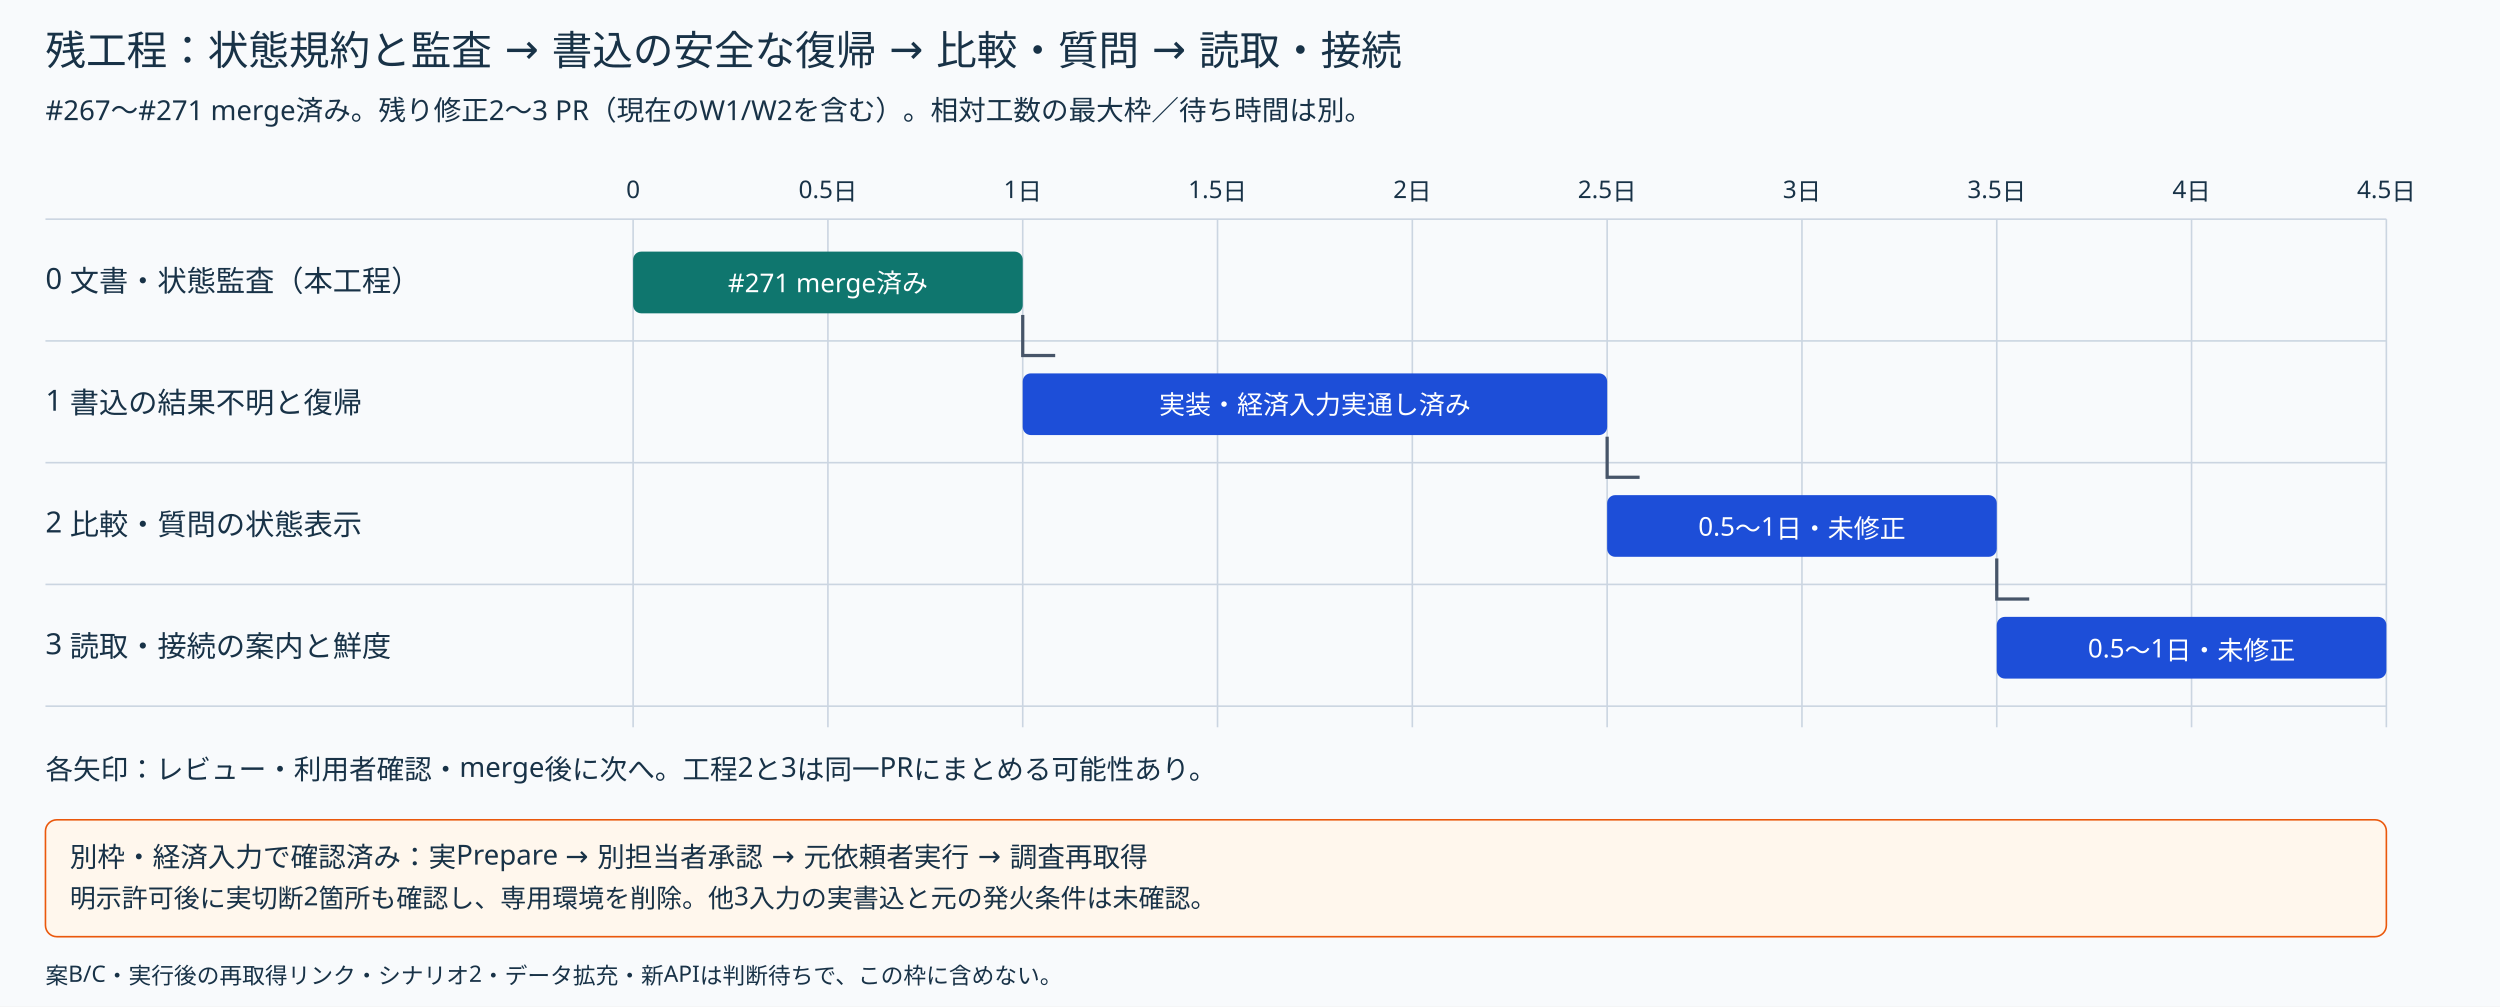
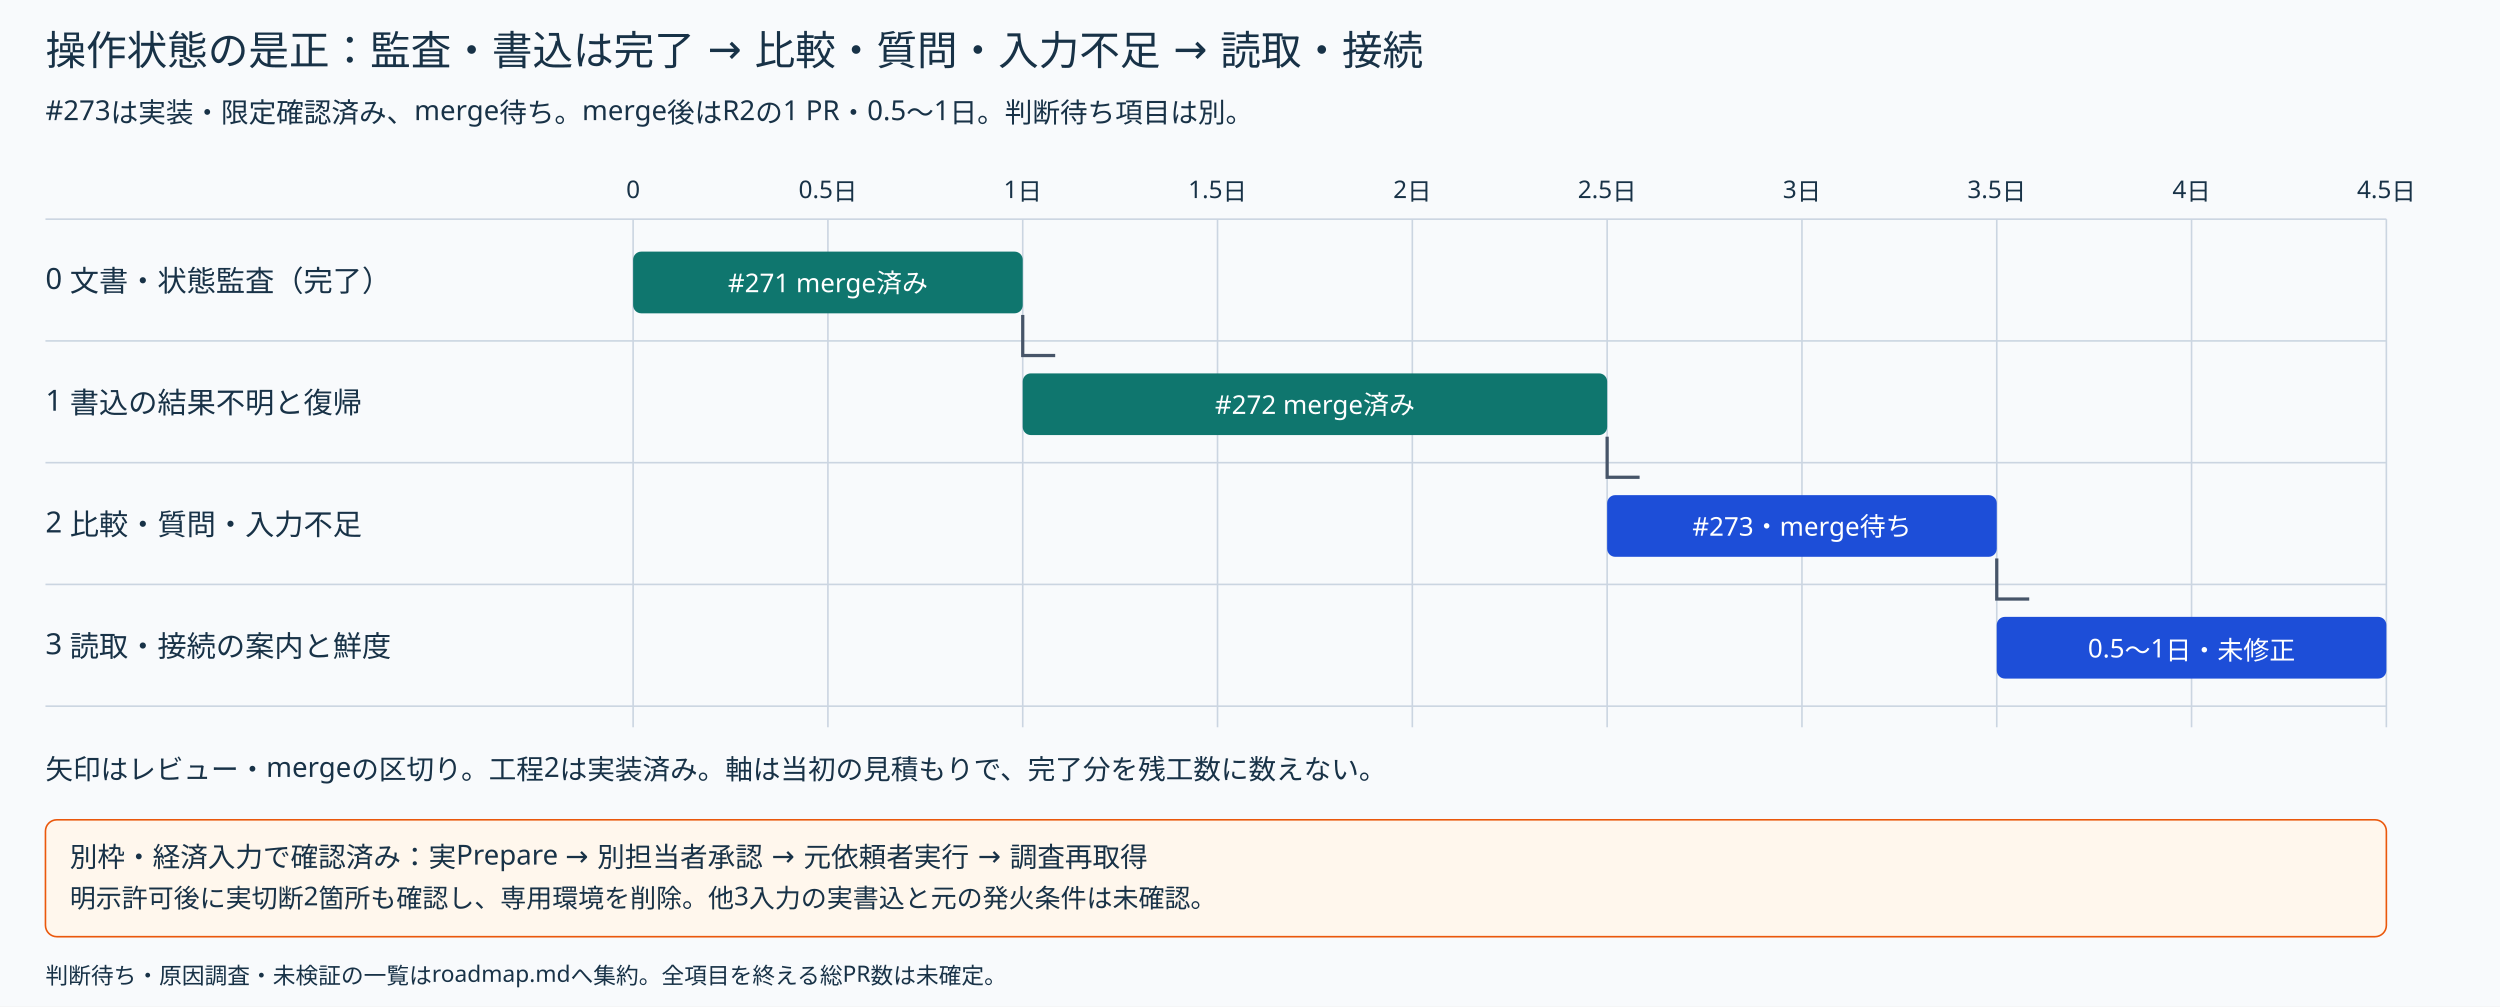
<svg xmlns="http://www.w3.org/2000/svg" width="1540" height="620" viewBox="0 0 1540 620" role="img" aria-labelledby="title desc">
  <rect width="1540" height="620" fill="#f8fafc" />
  <g font-family="sans-serif" fill="#183247">
-     <text x="28" y="40" font-size="25">残工程：状態規約と監査 → 書込の安全な復帰 → 比較・質問 → 読取・接続</text>
-     <text x="28" y="74" font-size="17">#267〜#271 merge済み。残り修正2〜3 PR（現在のW1/W2を含む）。相対工数の最大枠／待ち時間は別。</text>
+     <text x="28" y="40" font-size="25">操作状態の是正：監査・書込は完了 → 比較・質問・入力不足 → 読取・接続</text>
+     <text x="28" y="74" font-size="17">#273は実装・限定確認済み、merge待ち。merge後はR2の1 PR・0.5〜1日。判断待ち項目は別。</text>
    <g stroke="#cbd5e1" stroke-width="1">
      <path d="M390 135V448 M510 135V448 M630 135V448 M750 135V448 M870 135V448 M990 135V448 M1110 135V448 M1230 135V448 M1350 135V448 M1470 135V448" />
      <path d="M28 135H1470 M28 210H1470 M28 285H1470 M28 360H1470 M28 435H1470" />
    </g>
    <g font-size="15" text-anchor="middle">
      <text x="390" y="122">0</text>
      <text x="510" y="122">0.5日</text>
      <text x="630" y="122">1日</text>
      <text x="750" y="122">1.5日</text>
      <text x="870" y="122">2日</text>
      <text x="990" y="122">2.5日</text>
      <text x="1110" y="122">3日</text>
      <text x="1230" y="122">3.5日</text>
      <text x="1350" y="122">4日</text>
      <text x="1470" y="122">4.5日</text>
    </g>
    <g font-size="18">
-       <text x="28" y="178">0 文書・状態監査（本工程）</text>
+       <text x="28" y="178">0 文書・状態監査（完了）</text>
      <text x="28" y="253">1 書込の結果不明と復帰</text>
-       <text x="28" y="328">2 比較・質問の状態表示</text>
+       <text x="28" y="328">2 比較・質問・入力不足</text>
      <text x="28" y="403">3 読取・接続の案内と鮮度</text>
    </g>
    <rect x="390" y="155" width="240" height="38" rx="5" fill="#0f766e" />
-     <rect x="630" y="230" width="360" height="38" rx="5" fill="#1d4ed8" />
+     <rect x="630" y="230" width="360" height="38" rx="5" fill="#0f766e" />
    <rect x="990" y="305" width="240" height="38" rx="5" fill="#1d4ed8" />
    <rect x="1230" y="380" width="240" height="38" rx="5" fill="#1d4ed8" />
    <g fill="white" font-size="16" text-anchor="middle">
      <text x="510" y="180">#271 merge済み</text>
-       <text x="810" y="255">実装・経済入力実通し済み</text>
-       <text x="1110" y="330">0.5〜1日・未修正</text>
+       <text x="810" y="255">#272 merge済み</text>
+       <text x="1110" y="330">#273・merge待ち</text>
      <text x="1350" y="405">0.5〜1日・未修正</text>
    </g>
    <path d="M630 194V219H650 M990 269V294H1010 M1230 344V369H1250" fill="none" stroke="#475569" stroke-width="2" />
-     <text x="28" y="480" font-size="17">各矢印：レビュー・利用者確認・merge後に次へ。工程2と3は同一PRにまとめる可能性あり。</text>
+     <text x="28" y="480" font-size="17">矢印はレビュー・mergeの区切り。工程2は実装済み。軸は当初の見積もりで、完了分を残工数に数えない。</text>
    <rect x="28" y="505" width="1442" height="72" rx="7" fill="#fff7ed" stroke="#ea580c" />
    <text x="43" y="534" font-size="17">別枠・経済入力で確認済み：実Prepare → 別担当者承認 → 元依頼者実行 → 調査再取得</text>
    <text x="43" y="559" font-size="16">明示許可後に実切断2箇所も確認し、専用環境を削除。他3入力の実書込と元の発火条件は未確認。</text>
-     <text x="28" y="606" font-size="14">案B/C・実行後の再取得リンク・シナリオ2・データ拡充・新APIは判断待ちで、この枠に含めない。</text>
+     <text x="28" y="606" font-size="14">判断待ち・原因調査・未検証の一覧はroadmap.mdへ集約。全項目を終える総PR数は未確定。</text>
  </g>
</svg>
